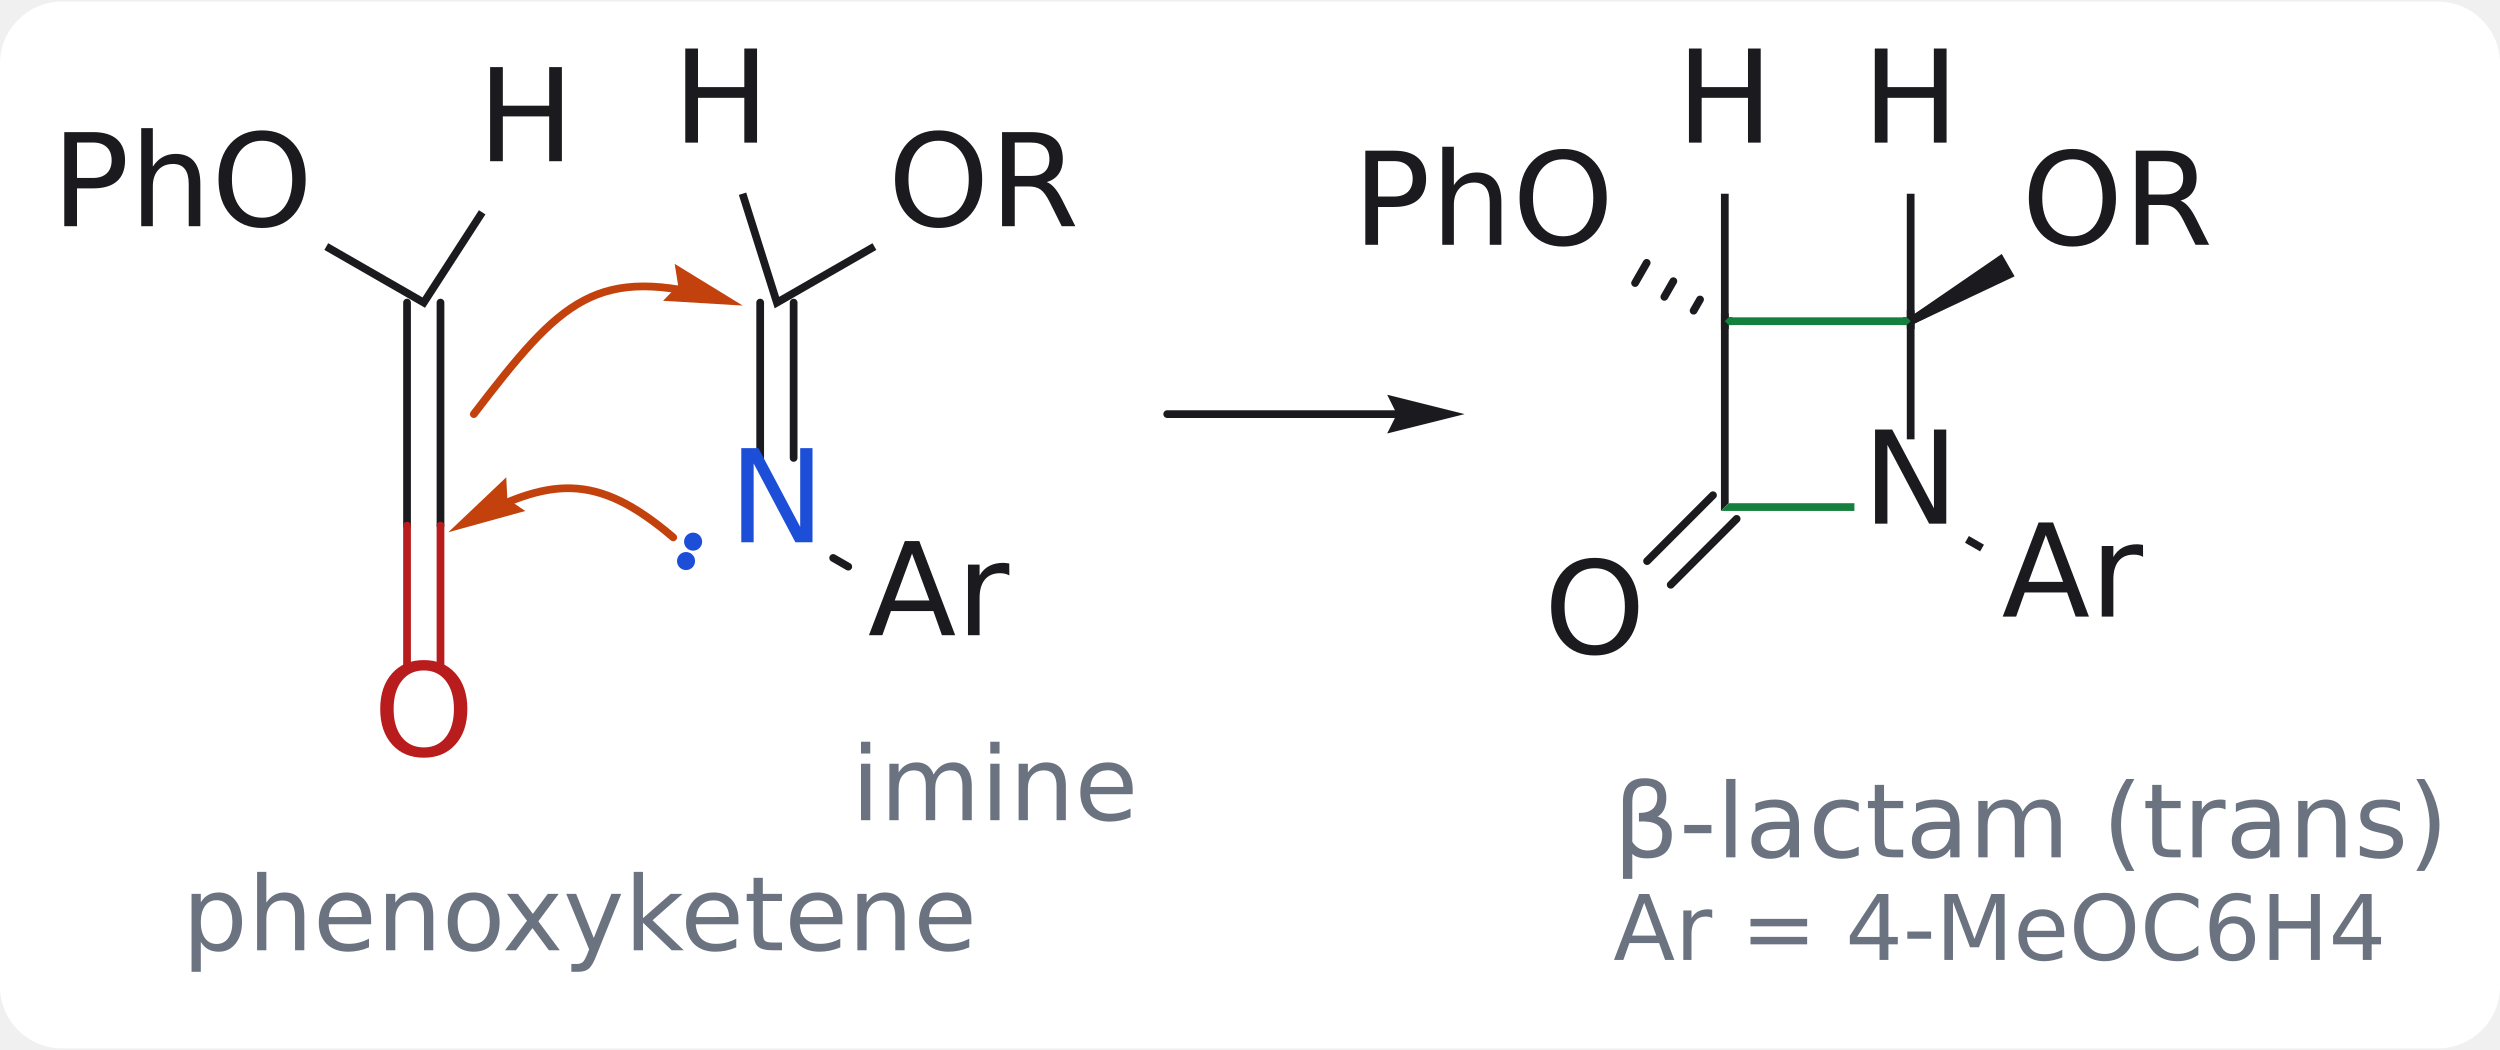
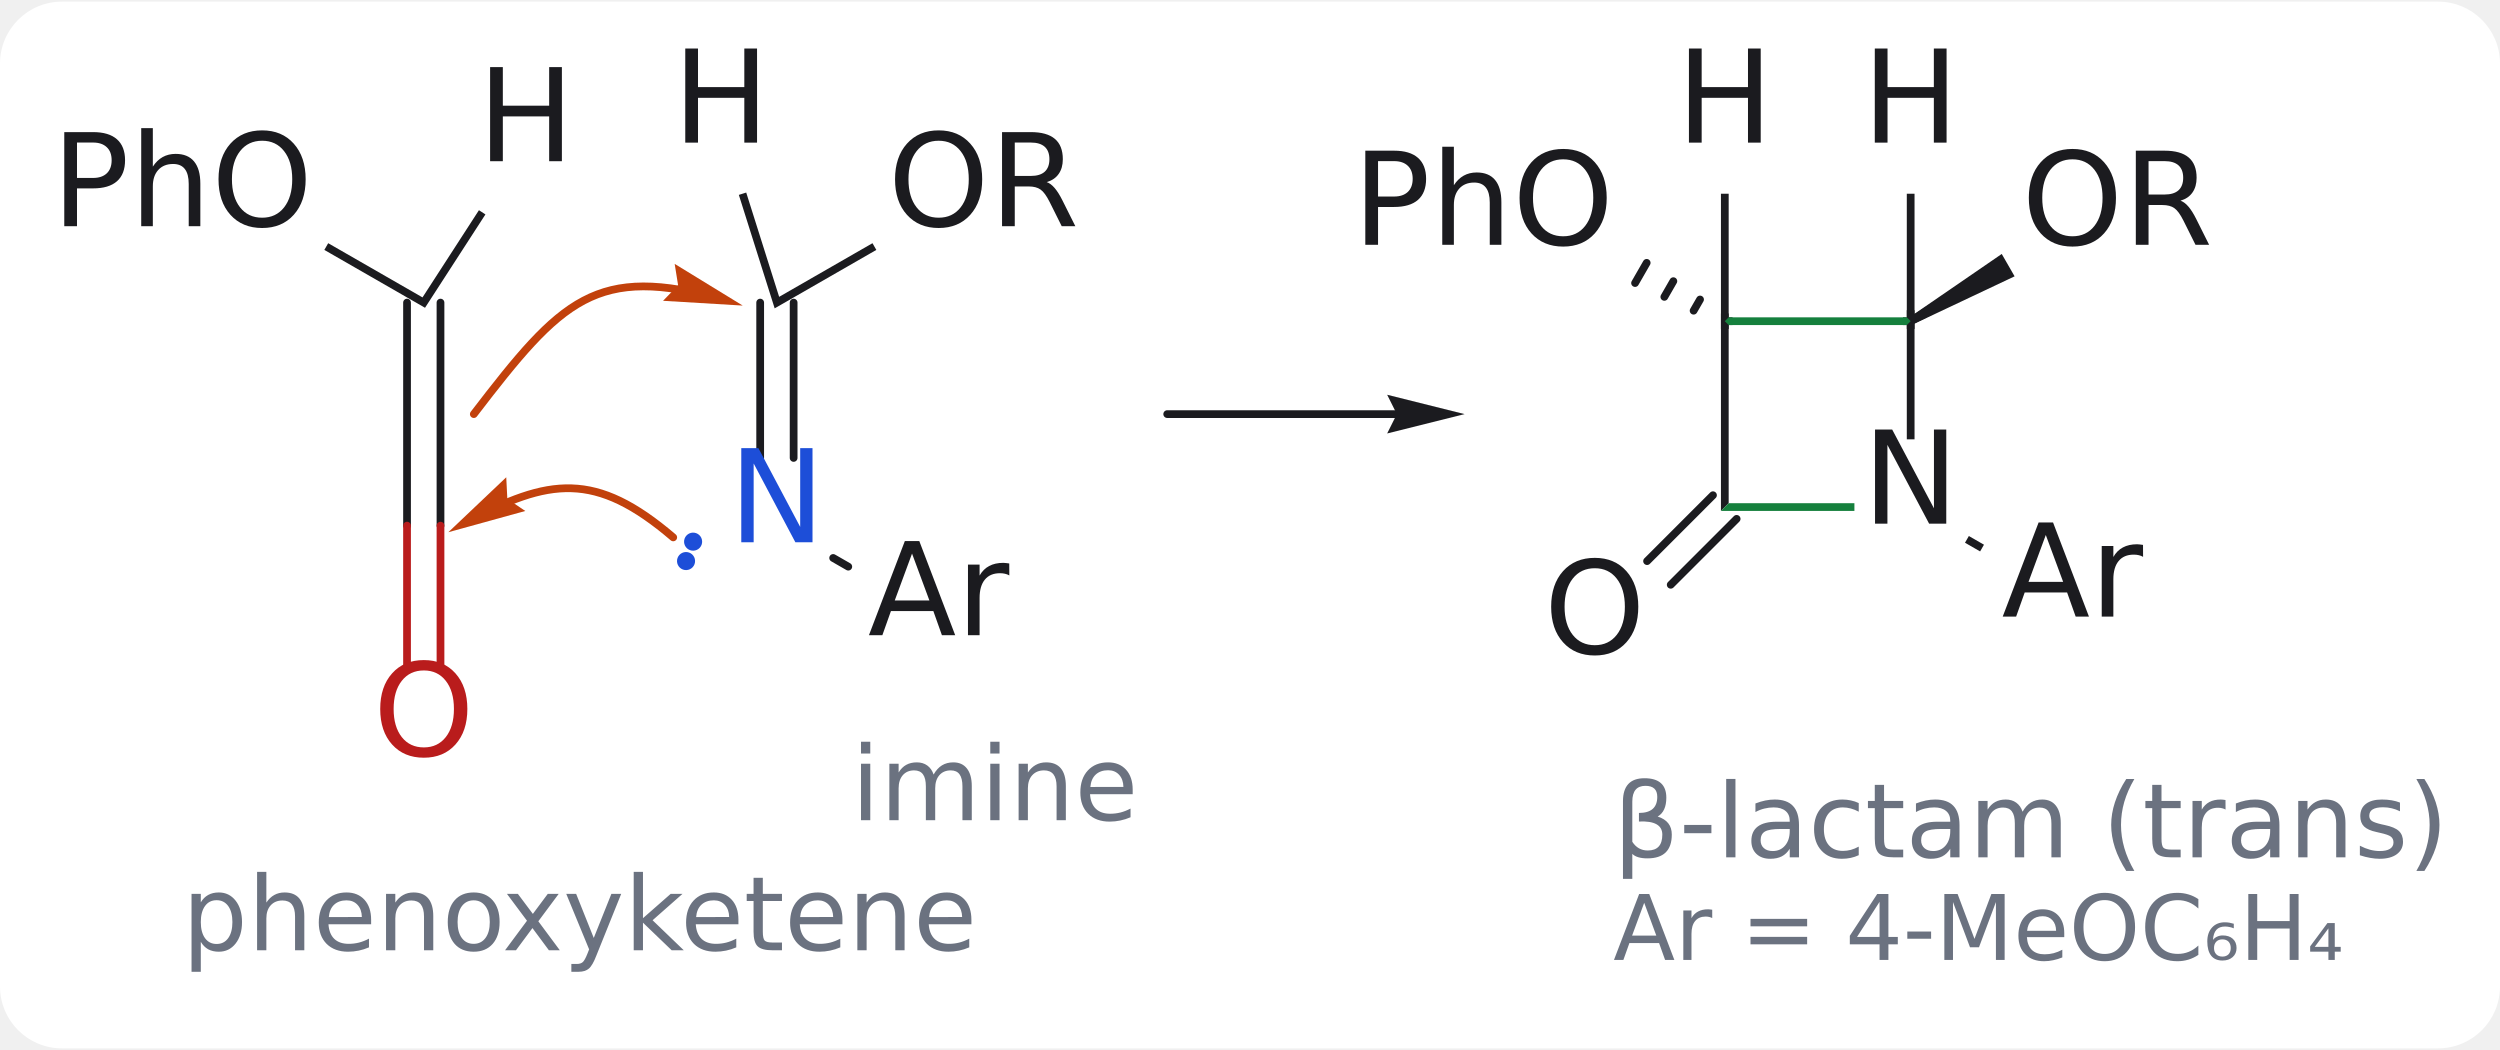
<svg xmlns="http://www.w3.org/2000/svg" viewBox="-95.759 -93.209 564.932 236.534" width="350" height="147">
  <style>.c-ink.fill{fill:#1b1b1f}.c-ink.stroke{stroke:#1b1b1f}.c-arrow.fill{fill:#c2410c}.c-arrow.stroke{stroke:#c2410c}.c-nu.fill{fill:#1d4ed8}.c-nu.stroke{stroke:#1d4ed8}.c-el.fill{fill:#b91c1c}.c-el.stroke{stroke:#b91c1c}.c-good.fill{fill:#15803d}.c-good.stroke{stroke:#15803d}.c-muted.fill{fill:#6b7280}.c-muted.stroke{stroke:#6b7280}.card{fill:#ffffff}@media (prefers-color-scheme: dark){.c-ink.fill{fill:#e6e6ea}.c-ink.stroke{stroke:#e6e6ea}.c-arrow.fill{fill:#ff9f5a}.c-arrow.stroke{stroke:#ff9f5a}.c-nu.fill{fill:#8ab4ff}.c-nu.stroke{stroke:#8ab4ff}.c-el.fill{fill:#ff8a8a}.c-el.stroke{stroke:#ff8a8a}.c-good.fill{fill:#6ee7a0}.c-good.stroke{stroke:#6ee7a0}.c-muted.fill{fill:#9ca3af}.c-muted.stroke{stroke:#9ca3af}.card{fill:#1e1e1e}}</style>
  <rect class="card" x="-95.759" y="-93.209" width="564.932" height="236.534" rx="14" />
  <line class="c-ink stroke" x1="3.78" y1="-25.2" x2="3.78" y2="25.2" stroke-width="1.75" stroke-linecap="round" />
  <line class="c-ink stroke" x1="-3.78" y1="-25.2" x2="-3.78" y2="25.2" stroke-width="1.75" stroke-linecap="round" />
  <path class="c-el stroke" d="M3.78 25.2 L3.78 57.803 " fill="none" stroke-width="1.75" stroke-linecap="round" stroke-linejoin="round" />
  <path class="c-el stroke" d="M-3.78 25.2 L-3.78 57.803 " fill="none" stroke-width="1.75" stroke-linecap="round" stroke-linejoin="round" />
  <line class="c-ink stroke" x1="83.58" y1="-25.2" x2="83.58" y2="9.902" stroke-width="1.75" stroke-linecap="round" />
  <line class="c-ink stroke" x1="76.02" y1="-25.2" x2="76.02" y2="9.902" stroke-width="1.75" stroke-linecap="round" />
  <line class="c-ink stroke" x1="92.513" y1="32.506" x2="95.929" y2="34.47" stroke-width="1.75" stroke-linecap="round" />
  <line class="c-ink stroke" x1="296.673" y1="23.673" x2="281.78" y2="38.565" stroke-width="1.75" stroke-linecap="round" />
  <line class="c-ink stroke" x1="291.327" y1="18.327" x2="276.435" y2="33.22" stroke-width="1.75" stroke-linecap="round" />
  <line class="c-ink stroke" x1="288.406" y1="-25.9" x2="286.95" y2="-23.367" stroke-width="1.75" stroke-linecap="round" />
  <line class="c-ink stroke" x1="282.376" y1="-30.041" x2="280.336" y2="-26.492" stroke-width="1.75" stroke-linecap="round" />
  <line class="c-ink stroke" x1="276.346" y1="-34.182" x2="273.722" y2="-29.618" stroke-width="1.75" stroke-linecap="round" />
  <path class="c-ink fill stroke" d="M293.125 -21 L293.125 -19.25 L294.875 -19.25 L294.875 -20.125 L294 -21 Z M294.875 -21.875 L294.875 -22.75 L293.125 -22.75 L293.125 -21 L294 -21 Z M294.875 -20.125 L295.75 -20.125 L295.75 -21.875 L294.875 -21.875 L294 -21 Z " stroke-width="0" stroke-linecap="round" stroke-linejoin="round" />
  <path class="c-ink fill stroke" d="M335.125 -21.875 L334.25 -21.875 L334.25 -20.125 L335.125 -20.125 L336 -21 Z M336.875 -20.466 L341.634 -22.903 L340.481 -24.91 L336.875 -22.599 L336 -21 Z M336.875 -22.599 L336.875 -23.474 L335.125 -23.474 L335.125 -21.875 L336 -21 Z M335.125 -20.125 L335.125 -19.25 L336.875 -19.25 L336.875 -20.466 L336 -21 Z " stroke-width="0" stroke-linecap="round" stroke-linejoin="round" />
  <path class="c-ink fill stroke" d="M-0.284 -26.372 L-21.596 -38.621 L-22.468 -37.104 L0.284 -24.028 Z M0.284 -24.028 L13.936 -45.127 L12.467 -46.077 L-0.284 -26.372 Z M80.307 -26.501 L72.865 -50.066 L71.197 -49.539 L79.293 -23.899 Z M79.293 -23.899 L102.268 -37.104 L101.396 -38.621 L80.307 -26.501 Z M294.875 20.125 L294.875 -20.125 L294 -21 L293.125 -21 L293.125 21.875 Z M294.875 -21.875 L294.875 -49.802 L293.125 -49.802 L293.125 -21 L294 -21 Z M336.875 -20.449 L359.486 -31.134 L356.579 -36.191 L336.875 -22.659 L336 -21 Z M336.875 -22.599 L336.875 -49.802 L335.125 -49.802 L335.125 -21.875 L336 -21 Z M335.125 -20.125 L335.125 5.702 L336.875 5.702 L336.875 -20.466 L336 -21 Z M348.277 29.065 L351.693 31.028 L352.565 29.511 L349.149 27.548 Z " stroke-width="0" stroke-linecap="round" stroke-linejoin="round" />
  <path class="c-good fill stroke" d="M323.287 20.125 L294.875 20.125 L293.125 21.875 L323.287 21.875 Z M294.875 -20.125 L335.125 -20.125 L336 -21 L335.125 -21.875 L294.875 -21.875 L294 -21 Z " stroke-width="0" stroke-linecap="round" stroke-linejoin="round" />
-   <text class="c-el fill" xml:space="preserve" x="-11.479" y="57.044" font-family="DejaVu Sans" font-size="29.167" font-weight="normal" font-style="normal" text-decoration="none" dominant-baseline="text-before-edge">O</text>
-   <text class="c-ink fill" xml:space="preserve" x="-84.093" y="-62.656" font-family="DejaVu Sans" font-size="29.167" font-weight="normal" font-style="normal" text-decoration="none" dominant-baseline="text-before-edge">PhO</text>
-   <text class="c-ink fill" xml:space="preserve" x="12.134" y="-77.342" font-family="DejaVu Sans" font-size="29.167" font-weight="normal" font-style="normal" text-decoration="none" dominant-baseline="text-before-edge">H</text>
-   <text class="c-nu fill" xml:space="preserve" x="68.891" y="8.758" font-family="DejaVu Sans" font-size="29.167" font-weight="normal" font-style="normal" text-decoration="none" dominant-baseline="text-before-edge">N</text>
+   <text class="c-el fill" xml:space="preserve" x="-11.479" y="57.044" font-family="DejaVu Sans, Noto Sans CJK KR, Noto Sans CJK JP, sans-serif" font-size="29.167" font-weight="normal" font-style="normal" text-decoration="none" dominant-baseline="text-before-edge">O</text>
+   <text class="c-ink fill" xml:space="preserve" x="-84.093" y="-62.656" font-family="DejaVu Sans, Noto Sans CJK KR, Noto Sans CJK JP, sans-serif" font-size="29.167" font-weight="normal" font-style="normal" text-decoration="none" dominant-baseline="text-before-edge">PhO</text>
+   <text class="c-ink fill" xml:space="preserve" x="12.134" y="-77.342" font-family="DejaVu Sans, Noto Sans CJK KR, Noto Sans CJK JP, sans-serif" font-size="29.167" font-weight="normal" font-style="normal" text-decoration="none" dominant-baseline="text-before-edge">H</text>
+   <text class="c-nu fill" xml:space="preserve" x="68.891" y="8.758" font-family="DejaVu Sans, Noto Sans CJK KR, Noto Sans CJK JP, sans-serif" font-size="29.167" font-weight="normal" font-style="normal" text-decoration="none" dominant-baseline="text-before-edge">N</text>
  <path class="c-nu fill stroke" d="M60.465 29.918 C59.86 29.698 59.548 29.028 59.768 28.423 C59.989 27.817 60.658 27.505 61.264 27.725 C61.869 27.946 62.181 28.615 61.961 29.221 C61.74 29.826 61.071 30.138 60.465 29.918 Z " stroke-width="1.75" stroke-linecap="round" stroke-linejoin="round" />
  <path class="c-nu fill stroke" d="M58.869 34.303 C58.264 34.083 57.952 33.413 58.172 32.808 C58.392 32.202 59.062 31.89 59.667 32.111 C60.273 32.331 60.585 33.001 60.365 33.606 C60.144 34.211 59.475 34.524 58.869 34.303 Z " stroke-width="1.75" stroke-linecap="round" stroke-linejoin="round" />
-   <text class="c-ink fill" xml:space="preserve" x="56.234" y="-81.542" font-family="DejaVu Sans" font-size="29.167" font-weight="normal" font-style="normal" text-decoration="none" dominant-baseline="text-before-edge">H</text>
-   <text class="c-ink fill" xml:space="preserve" x="104.861" y="-62.656" font-family="DejaVu Sans" font-size="29.167" font-weight="normal" font-style="normal" text-decoration="none" dominant-baseline="text-before-edge">OR</text>
-   <text class="c-ink fill" xml:space="preserve" x="100.368" y="29.758" font-family="DejaVu Sans" font-size="29.167" font-weight="normal" font-style="normal" text-decoration="none" dominant-baseline="text-before-edge">Ar</text>
-   <text class="c-ink fill" xml:space="preserve" x="325.091" y="4.558" font-family="DejaVu Sans" font-size="29.167" font-weight="normal" font-style="normal" text-decoration="none" dominant-baseline="text-before-edge">N</text>
-   <text class="c-ink fill" xml:space="preserve" x="253.121" y="33.944" font-family="DejaVu Sans" font-size="29.167" font-weight="normal" font-style="normal" text-decoration="none" dominant-baseline="text-before-edge">O</text>
-   <text class="c-ink fill" xml:space="preserve" x="209.907" y="-58.456" font-family="DejaVu Sans" font-size="29.167" font-weight="normal" font-style="normal" text-decoration="none" dominant-baseline="text-before-edge">PhO</text>
-   <text class="c-ink fill" xml:space="preserve" x="283.034" y="-81.542" font-family="DejaVu Sans" font-size="29.167" font-weight="normal" font-style="normal" text-decoration="none" dominant-baseline="text-before-edge">H</text>
-   <text class="c-ink fill" xml:space="preserve" x="361.061" y="-58.456" font-family="DejaVu Sans" font-size="29.167" font-weight="normal" font-style="normal" text-decoration="none" dominant-baseline="text-before-edge">OR</text>
-   <text class="c-ink fill" xml:space="preserve" x="325.034" y="-81.542" font-family="DejaVu Sans" font-size="29.167" font-weight="normal" font-style="normal" text-decoration="none" dominant-baseline="text-before-edge">H</text>
-   <text class="c-ink fill" xml:space="preserve" x="356.568" y="25.558" font-family="DejaVu Sans" font-size="29.167" font-weight="normal" font-style="normal" text-decoration="none" dominant-baseline="text-before-edge">Ar</text>
+   <text class="c-ink fill" xml:space="preserve" x="56.234" y="-81.542" font-family="DejaVu Sans, Noto Sans CJK KR, Noto Sans CJK JP, sans-serif" font-size="29.167" font-weight="normal" font-style="normal" text-decoration="none" dominant-baseline="text-before-edge">H</text>
+   <text class="c-ink fill" xml:space="preserve" x="104.861" y="-62.656" font-family="DejaVu Sans, Noto Sans CJK KR, Noto Sans CJK JP, sans-serif" font-size="29.167" font-weight="normal" font-style="normal" text-decoration="none" dominant-baseline="text-before-edge">OR</text>
+   <text class="c-ink fill" xml:space="preserve" x="100.368" y="29.758" font-family="DejaVu Sans, Noto Sans CJK KR, Noto Sans CJK JP, sans-serif" font-size="29.167" font-weight="normal" font-style="normal" text-decoration="none" dominant-baseline="text-before-edge">Ar</text>
+   <text class="c-ink fill" xml:space="preserve" x="325.091" y="4.558" font-family="DejaVu Sans, Noto Sans CJK KR, Noto Sans CJK JP, sans-serif" font-size="29.167" font-weight="normal" font-style="normal" text-decoration="none" dominant-baseline="text-before-edge">N</text>
+   <text class="c-ink fill" xml:space="preserve" x="253.121" y="33.944" font-family="DejaVu Sans, Noto Sans CJK KR, Noto Sans CJK JP, sans-serif" font-size="29.167" font-weight="normal" font-style="normal" text-decoration="none" dominant-baseline="text-before-edge">O</text>
+   <text class="c-ink fill" xml:space="preserve" x="209.907" y="-58.456" font-family="DejaVu Sans, Noto Sans CJK KR, Noto Sans CJK JP, sans-serif" font-size="29.167" font-weight="normal" font-style="normal" text-decoration="none" dominant-baseline="text-before-edge">PhO</text>
+   <text class="c-ink fill" xml:space="preserve" x="283.034" y="-81.542" font-family="DejaVu Sans, Noto Sans CJK KR, Noto Sans CJK JP, sans-serif" font-size="29.167" font-weight="normal" font-style="normal" text-decoration="none" dominant-baseline="text-before-edge">H</text>
+   <text class="c-ink fill" xml:space="preserve" x="361.061" y="-58.456" font-family="DejaVu Sans, Noto Sans CJK KR, Noto Sans CJK JP, sans-serif" font-size="29.167" font-weight="normal" font-style="normal" text-decoration="none" dominant-baseline="text-before-edge">OR</text>
+   <text class="c-ink fill" xml:space="preserve" x="325.034" y="-81.542" font-family="DejaVu Sans, Noto Sans CJK KR, Noto Sans CJK JP, sans-serif" font-size="29.167" font-weight="normal" font-style="normal" text-decoration="none" dominant-baseline="text-before-edge">H</text>
+   <text class="c-ink fill" xml:space="preserve" x="356.568" y="25.558" font-family="DejaVu Sans, Noto Sans CJK KR, Noto Sans CJK JP, sans-serif" font-size="29.167" font-weight="normal" font-style="normal" text-decoration="none" dominant-baseline="text-before-edge">Ar</text>
  <path class="c-ink stroke" d="M168 0 L230.825 0 " fill="none" stroke-width="1.75" stroke-linecap="round" stroke-linejoin="round" />
  <path class="c-ink fill stroke" d="M235.2 0 L217.7 -4.375 L219.887 0 L217.7 4.375 Z " stroke-width="0" stroke-linecap="round" stroke-linejoin="round" />
  <path class="c-arrow stroke" d="M56.372 27.857 C38.855 12.884 28.288 14.348 9.383 24.568 " fill="none" stroke-width="1.75" stroke-linecap="round" stroke-linejoin="round" />
  <path class="c-arrow fill stroke" d="M5.554 26.688 L22.943 21.89 L18.886 19.157 L18.639 14.271 Z " stroke-width="0" stroke-linecap="round" stroke-linejoin="round" />
  <path class="c-arrow stroke" d="M11.31 0 C31.108 -25.818 38.9 -34.019 67.888 -25.782 " fill="none" stroke-width="1.75" stroke-linecap="round" stroke-linejoin="round" />
  <path class="c-arrow fill stroke" d="M72.079 -24.525 L56.699 -33.95 L57.473 -29.121 L54.073 -25.604 Z " stroke-width="0" stroke-linecap="round" stroke-linejoin="round" />
-   <text class="c-muted fill" xml:space="preserve" x="-54.6" y="105" font-family="DejaVu Sans" font-size="23.333" font-weight="normal" font-style="normal" text-decoration="none" dominant-baseline="text-before-edge">phenoxyketene</text>
-   <text class="c-muted fill" xml:space="preserve" x="96.6" y="75.6" font-family="DejaVu Sans" font-size="23.333" font-weight="normal" font-style="normal" text-decoration="none" dominant-baseline="text-before-edge">imine</text>
-   <text class="c-muted fill" xml:space="preserve" x="268.8" y="84" font-family="DejaVu Sans" font-size="23.333" font-weight="normal" font-style="normal" text-decoration="none" dominant-baseline="text-before-edge">β-lactam (trans)</text>
-   <text class="c-muted fill" xml:space="preserve" x="268.8" y="109.2" font-family="DejaVu Sans" font-size="20.417" font-weight="normal" font-style="normal" text-decoration="none" dominant-baseline="text-before-edge">Ar = 4-MeOC6H4</text>
+   <text class="c-muted fill" xml:space="preserve" x="-54.6" y="105" font-family="DejaVu Sans, Noto Sans CJK KR, Noto Sans CJK JP, sans-serif" font-size="23.333" font-weight="normal" font-style="normal" text-decoration="none" dominant-baseline="text-before-edge">phenoxyketene</text>
+   <text class="c-muted fill" xml:space="preserve" x="96.6" y="75.6" font-family="DejaVu Sans, Noto Sans CJK KR, Noto Sans CJK JP, sans-serif" font-size="23.333" font-weight="normal" font-style="normal" text-decoration="none" dominant-baseline="text-before-edge">imine</text>
+   <text class="c-muted fill" xml:space="preserve" x="268.8" y="84" font-family="DejaVu Sans, Noto Sans CJK KR, Noto Sans CJK JP, sans-serif" font-size="23.333" font-weight="normal" font-style="normal" text-decoration="none" dominant-baseline="text-before-edge">β-lactam (trans)</text>
+   <text class="c-muted fill" xml:space="preserve" x="268.8" y="109.2" font-family="DejaVu Sans, Noto Sans CJK KR, Noto Sans CJK JP, sans-serif" font-size="20.417" font-weight="normal" font-style="normal" text-decoration="none" dominant-baseline="text-before-edge">Ar = 4-MeOC₆H₄</text>
</svg>
